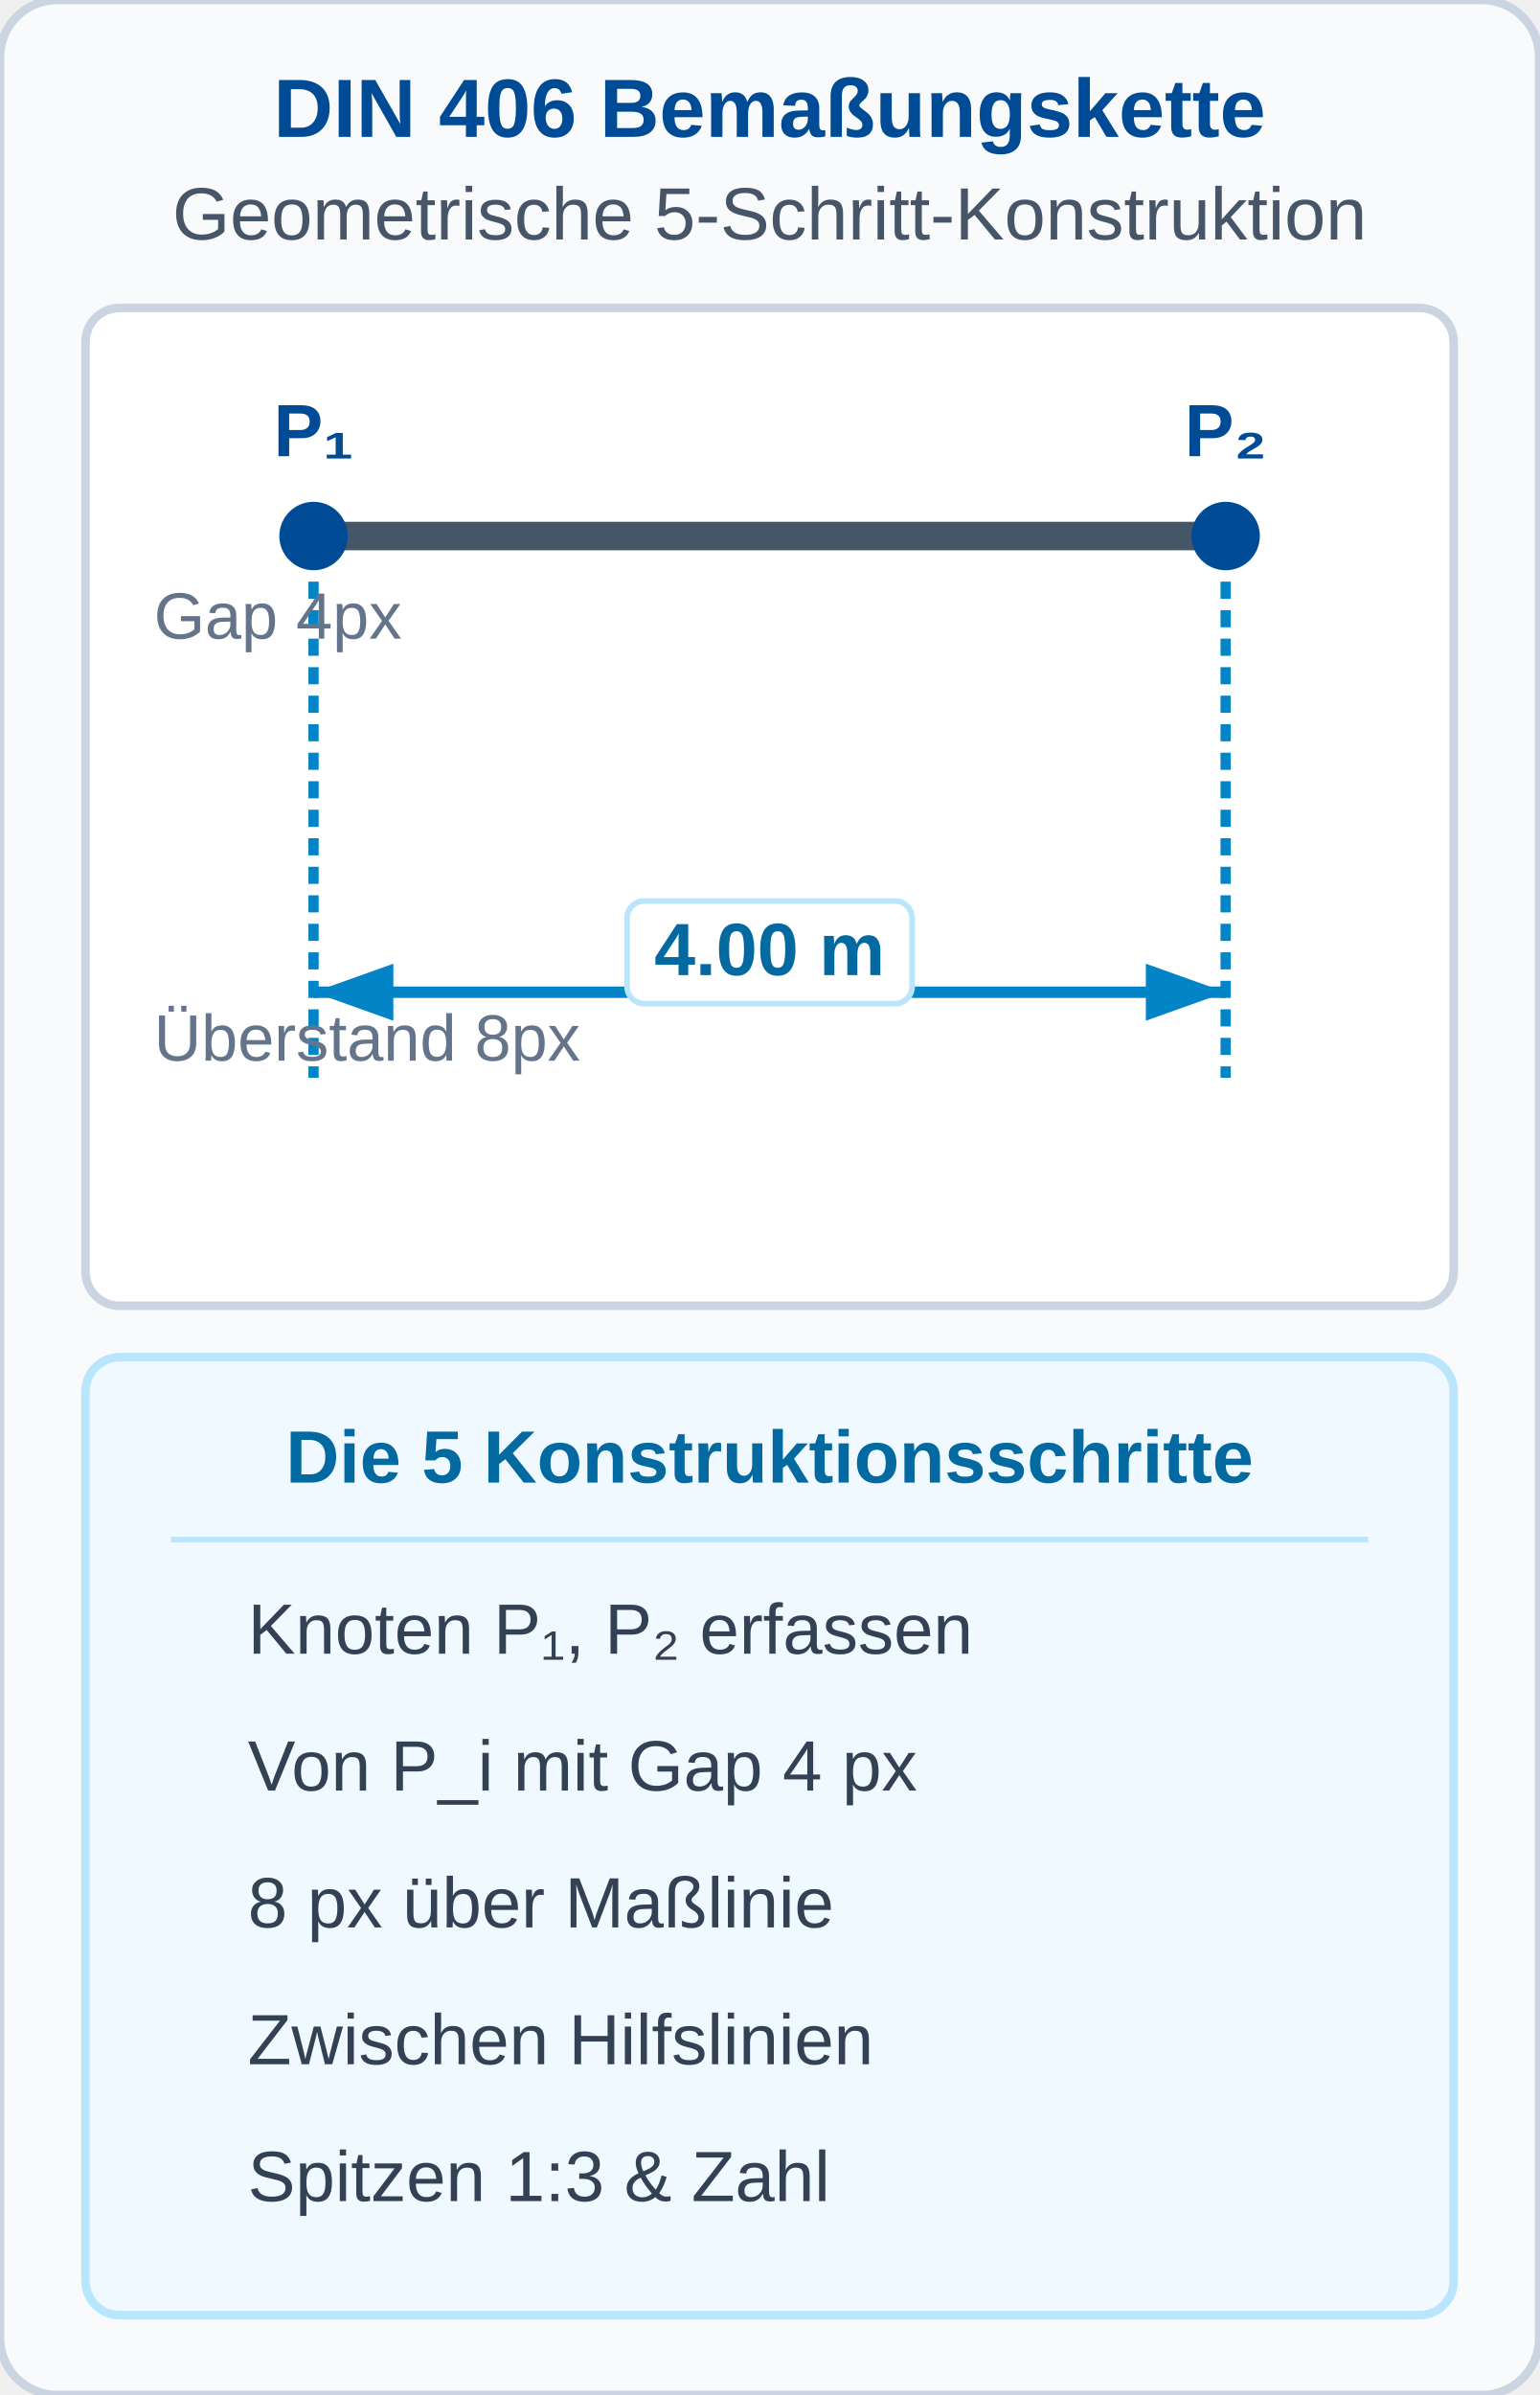
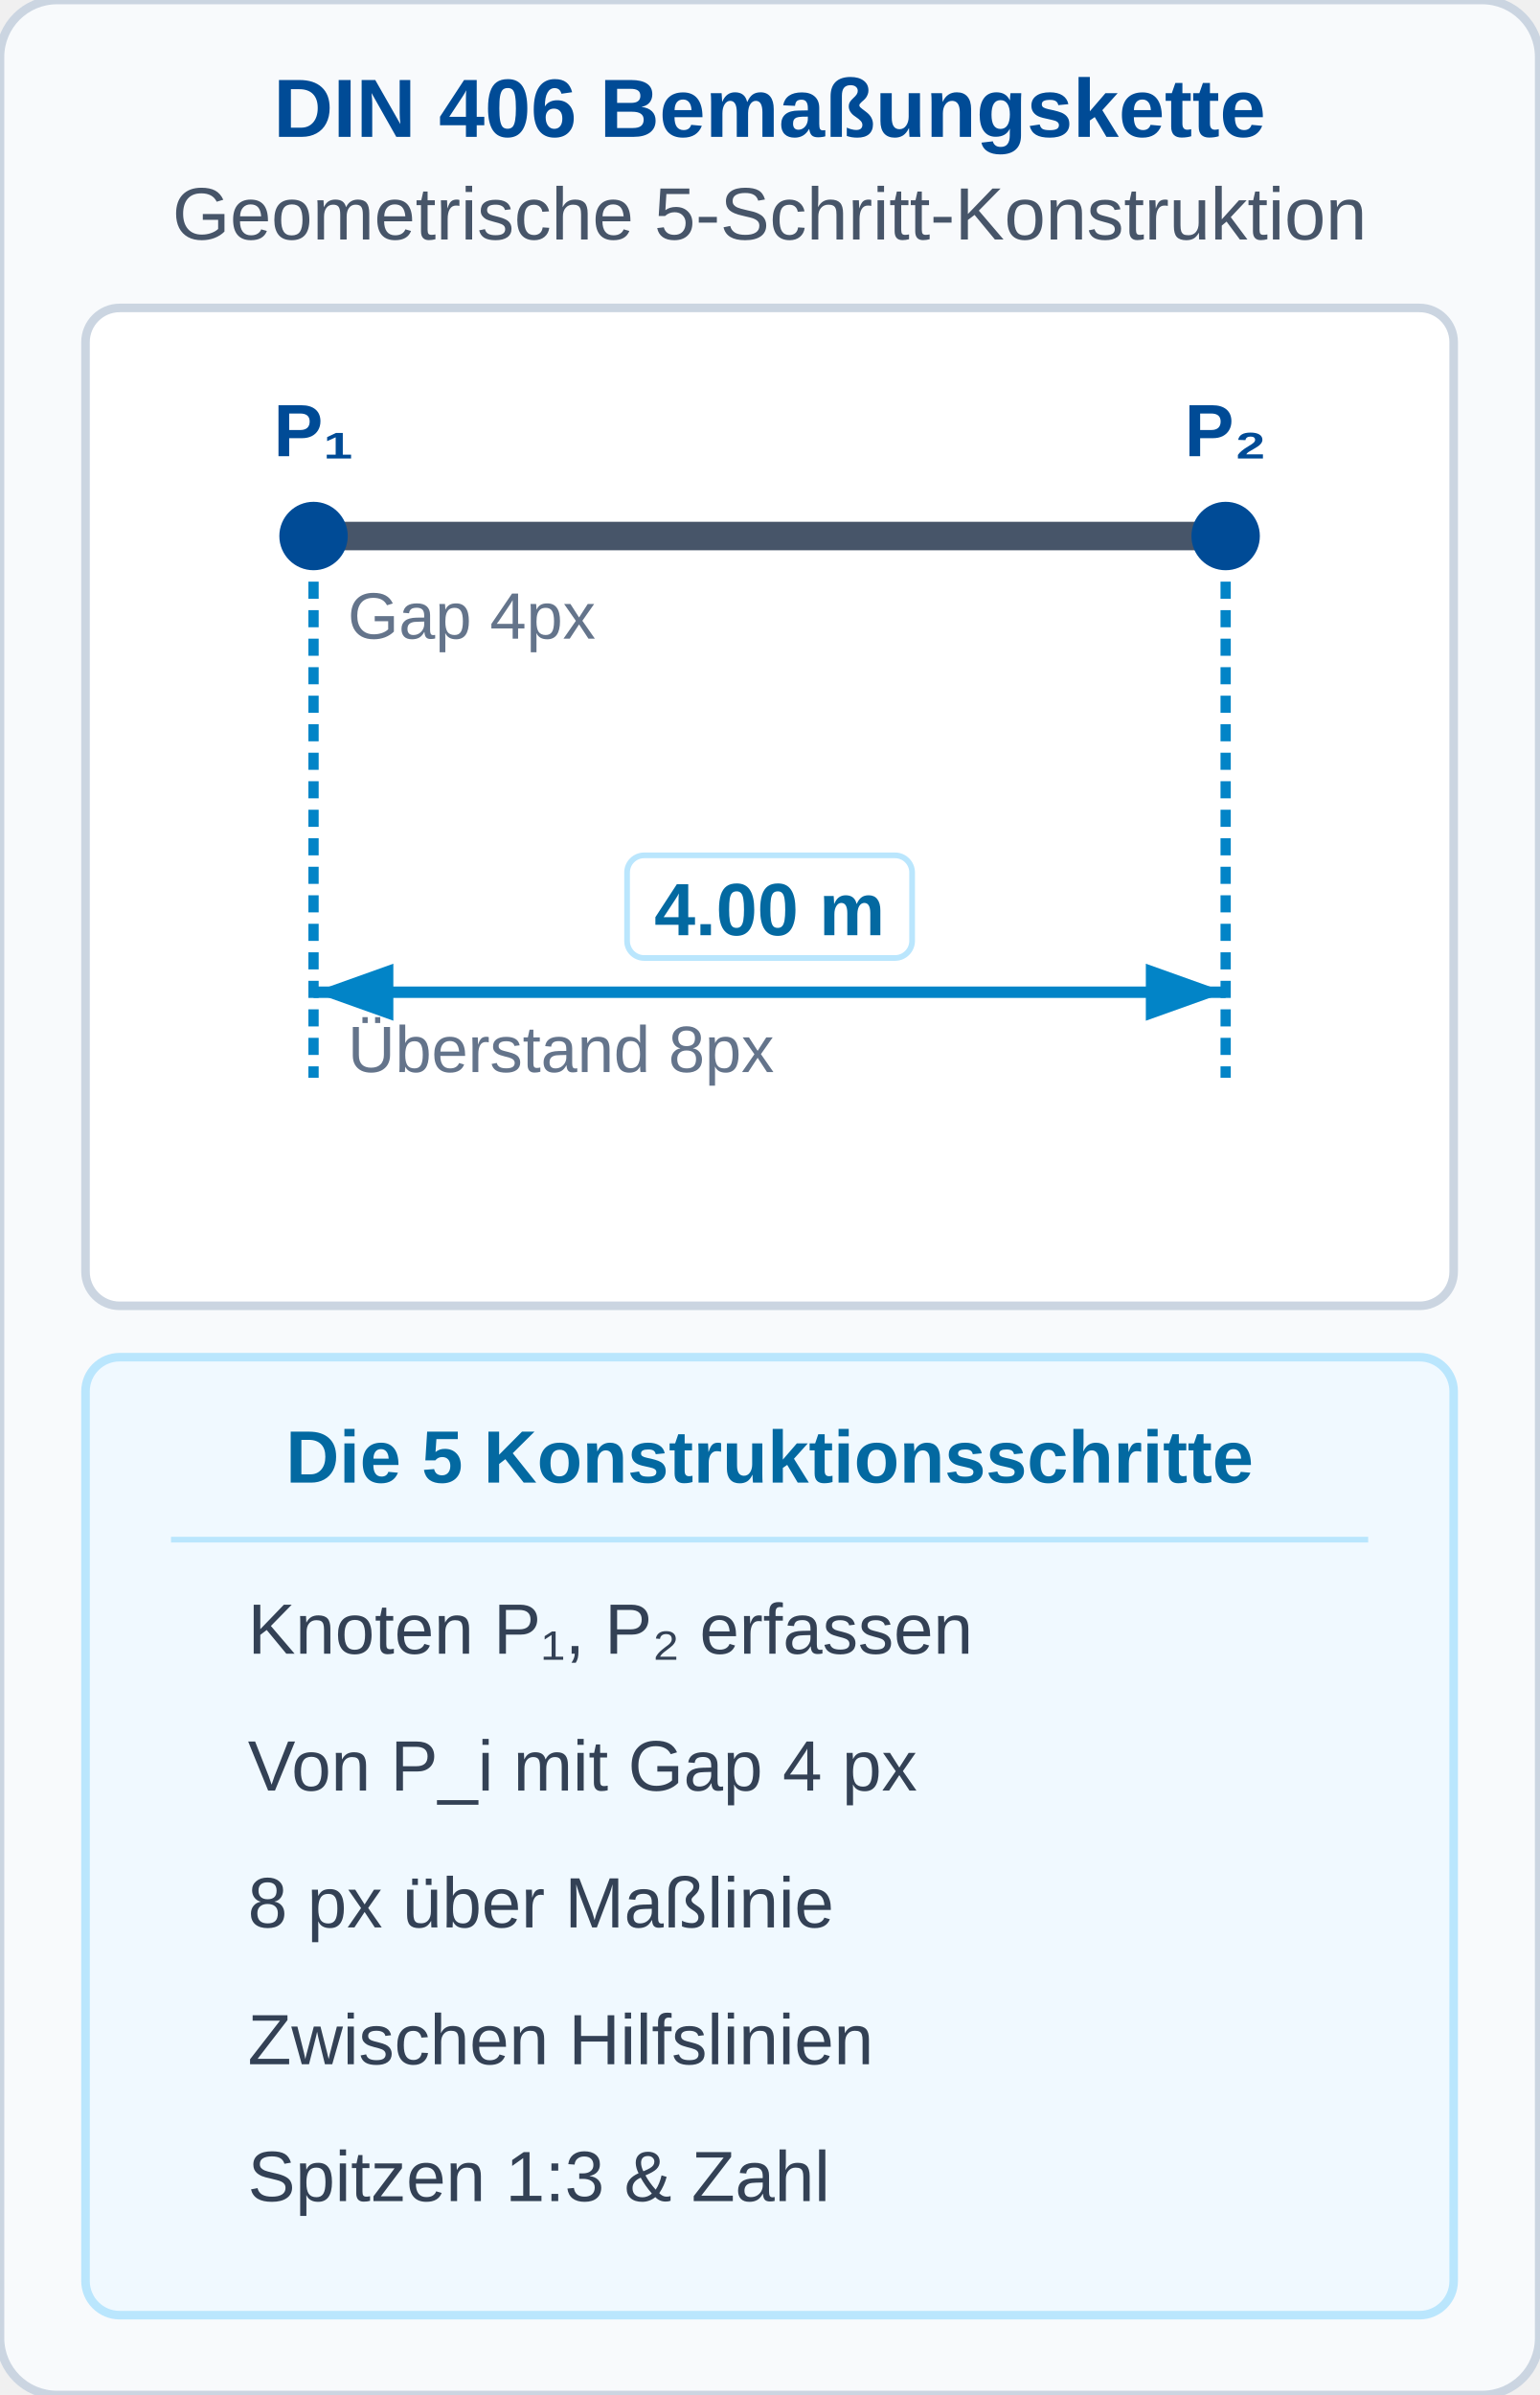
<svg xmlns="http://www.w3.org/2000/svg" viewBox="0 0 270 420" width="270" height="420">
  <defs>
    <style>
      .hdr { font-family: 'Segoe UI', Arial, sans-serif; font-size: 14.5px; font-weight: bold; fill: #004B96; text-anchor: middle; }
      .sub { font-family: 'Segoe UI', Arial, sans-serif; font-size: 13px; fill: #475569; text-anchor: middle; }
      .lbl { font-family: 'Segoe UI', Arial, sans-serif; font-size: 13px; font-weight: bold; text-anchor: middle; }
      .desc { font-family: 'Segoe UI', Arial, sans-serif; font-size: 12.5px; fill: #334155; }
      .fml { font-family: 'Consolas', monospace; font-size: 12.5px; fill: #0369a1; text-anchor: middle; }
    </style>
  </defs>
  <rect width="270" height="420" rx="10" fill="#f8fafc" stroke="#cbd5e1" stroke-width="1.5" />
  <text x="135" y="24" class="hdr">DIN 406 Bemaßungskette</text>
  <text x="135" y="42" class="sub">Geometrische 5-Schritt-Konstruktion</text>
  <g transform="translate(15, 54)">
    <rect width="240" height="175" rx="6" fill="#ffffff" stroke="#cbd5e1" stroke-width="1.5" />
    <line x1="40" y1="40" x2="200" y2="40" stroke="#475569" stroke-width="5" stroke-linecap="round" />
    <circle cx="40" cy="40" r="6" fill="#004B96" />
    <circle cx="200" cy="40" r="6" fill="#004B96" />
    <text x="40" y="26" class="lbl" style="fill: #004B96;">P₁</text>
    <text x="200" y="26" class="lbl" style="fill: #004B96;">P₂</text>
    <line x1="40" y1="48" x2="40" y2="135" stroke="#0284c7" stroke-width="1.8" stroke-dasharray="3,2" />
    <line x1="200" y1="48" x2="200" y2="135" stroke="#0284c7" stroke-width="1.8" stroke-dasharray="3,2" />
    <line x1="40" y1="120" x2="200" y2="120" stroke="#0284c7" stroke-width="2" />
    <polygon points="40,120 54,115 54,125" fill="#0284c7" />
    <polygon points="200,120 186,115 186,125" fill="#0284c7" />
-     <rect x="95" y="104" width="50" height="18" fill="#ffffff" stroke="#bae6fd" rx="3" />
-     <text x="120" y="117" class="lbl" style="fill: #0369a1;">4.00 m</text>
-     <text x="12" y="58" class="desc" style="font-size: 11.5px; fill: #64748b;">Gap 4px</text>
-     <text x="12" y="132" class="desc" style="font-size: 11.5px; fill: #64748b;">Überstand 8px</text>
+     <rect x="95" y="96" width="50" height="18" fill="#ffffff" stroke="#bae6fd" rx="3" />
+     <text x="120" y="110" class="lbl" style="fill: #0369a1;">4.00 m</text>
+     <text x="46" y="58" class="desc" style="font-size: 11.5px; fill: #64748b;">Gap 4px</text>
+     <text x="46" y="134" class="desc" style="font-size: 11.5px; fill: #64748b;">Überstand 8px</text>
  </g>
  <g transform="translate(15, 238)">
    <rect width="240" height="168" rx="6" fill="#f0f9ff" stroke="#bae6fd" stroke-width="1.5" />
    <text x="120" y="22" class="lbl" style="fill: #0369a1;">Die 5 Konstruktionsschritte</text>
    <line x1="15" y1="32" x2="225" y2="32" stroke="#bae6fd" stroke-width="1" />
    <text x="25" y="52" class="desc">
      <b>1. Referenz:</b> Knoten P₁, P₂ erfassen</text>
    <text x="25" y="76" class="desc">
      <b>2. Hilfslinien:</b> Von P_i mit Gap 4 px</text>
    <text x="25" y="100" class="desc">
      <b>3. Überstand:</b> 8 px über Maßlinie</text>
    <text x="25" y="124" class="desc">
      <b>4. Maßlinie:</b> Zwischen Hilfslinien</text>
    <text x="25" y="148" class="desc">
      <b>5. Pfeile &amp; Text:</b> Spitzen 1:3 &amp; Zahl</text>
  </g>
</svg>
